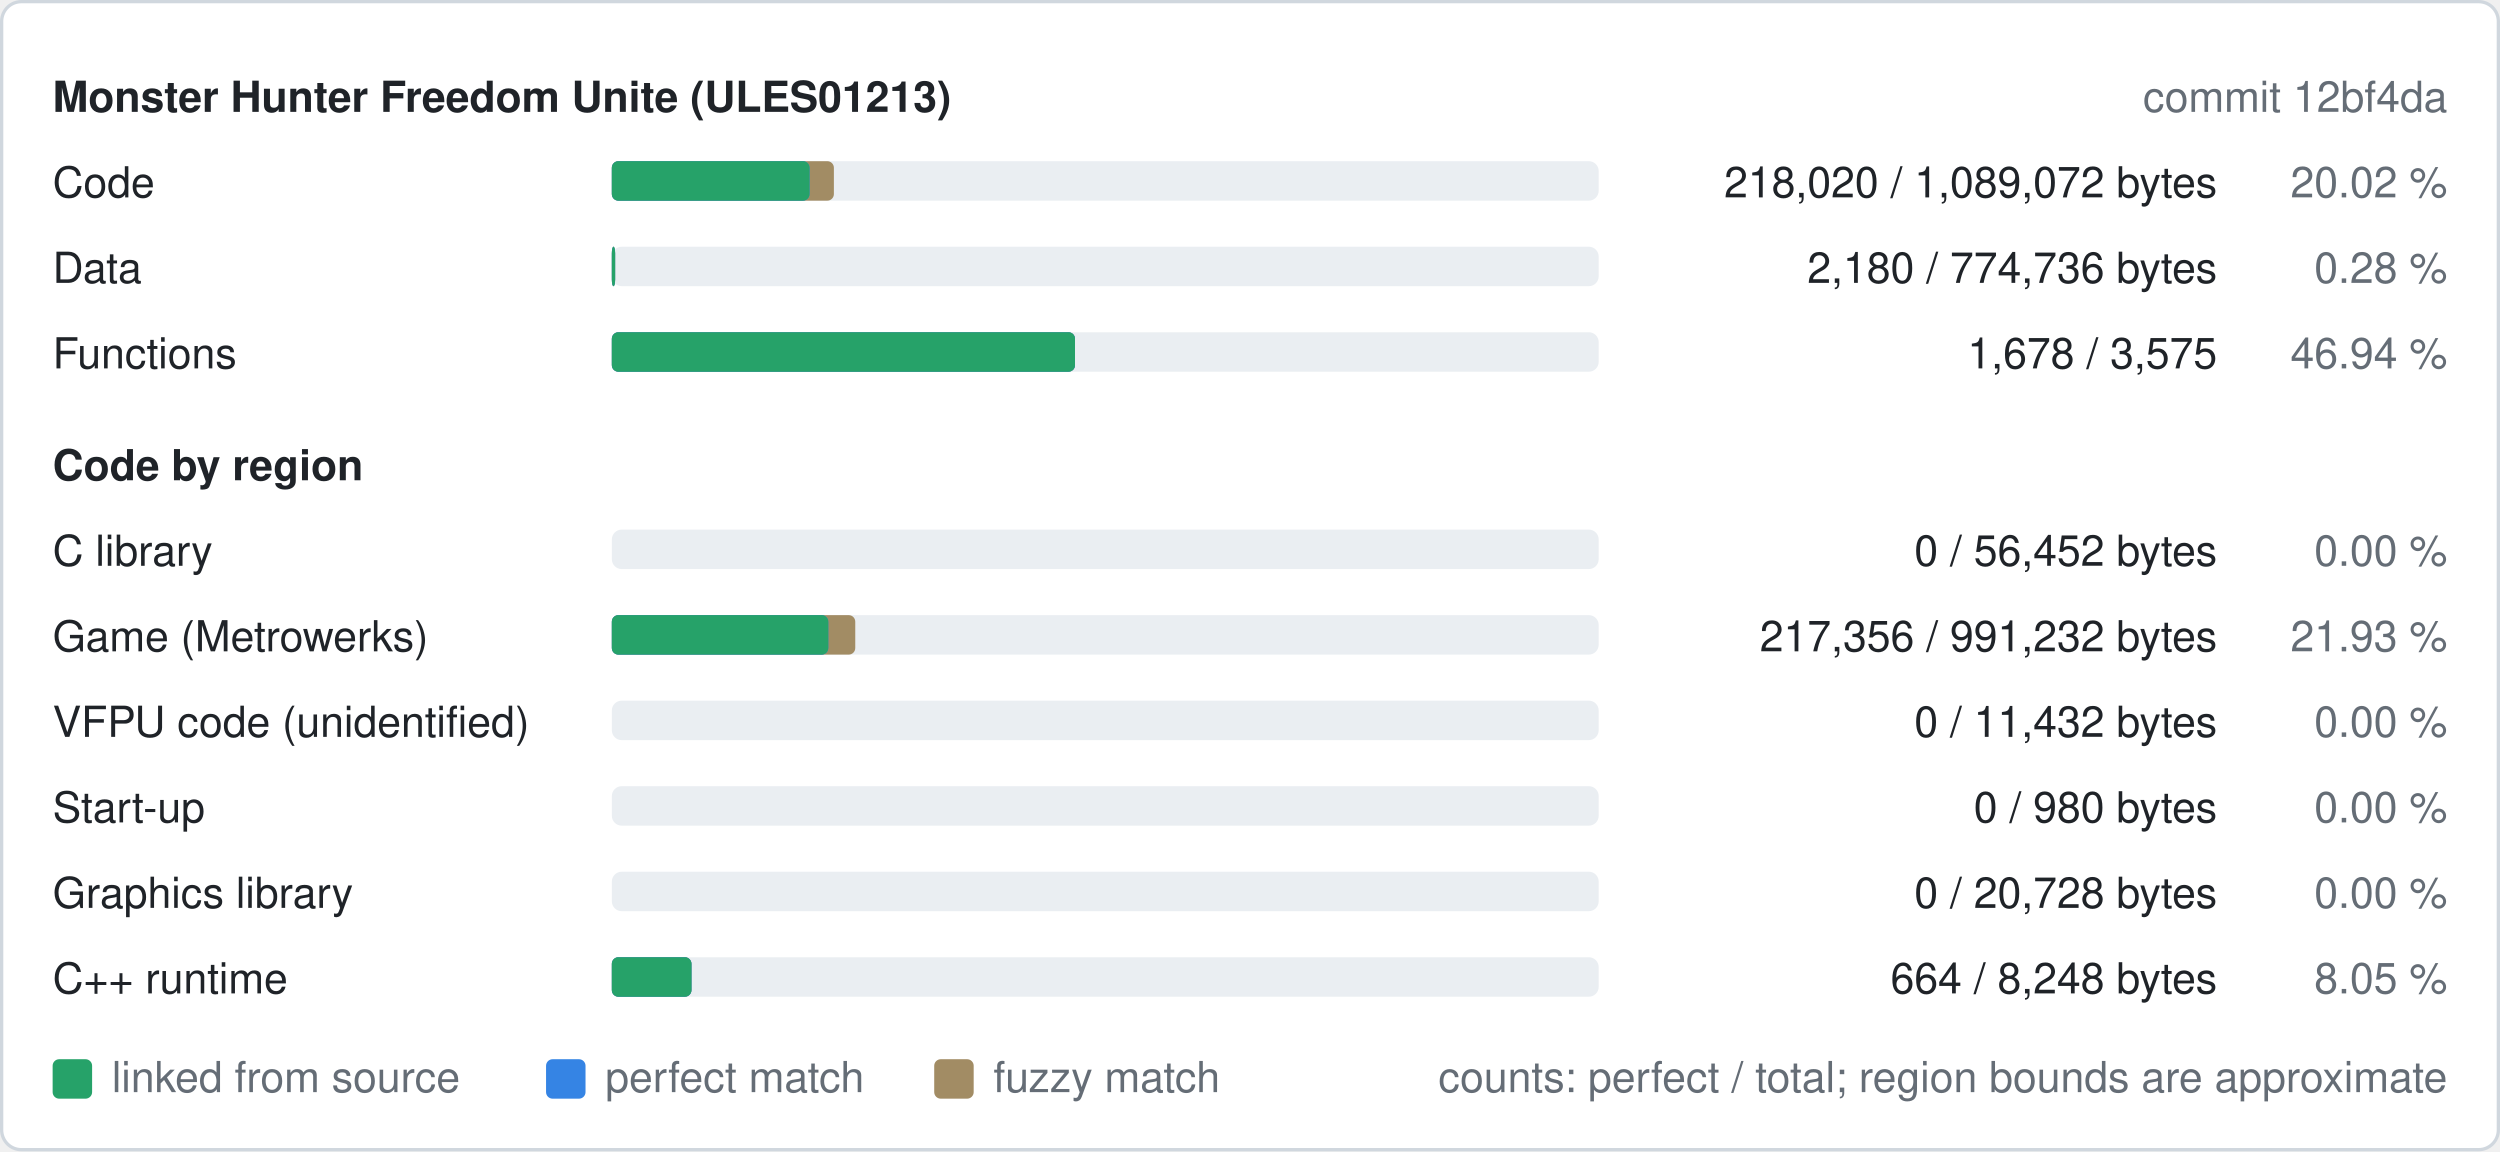
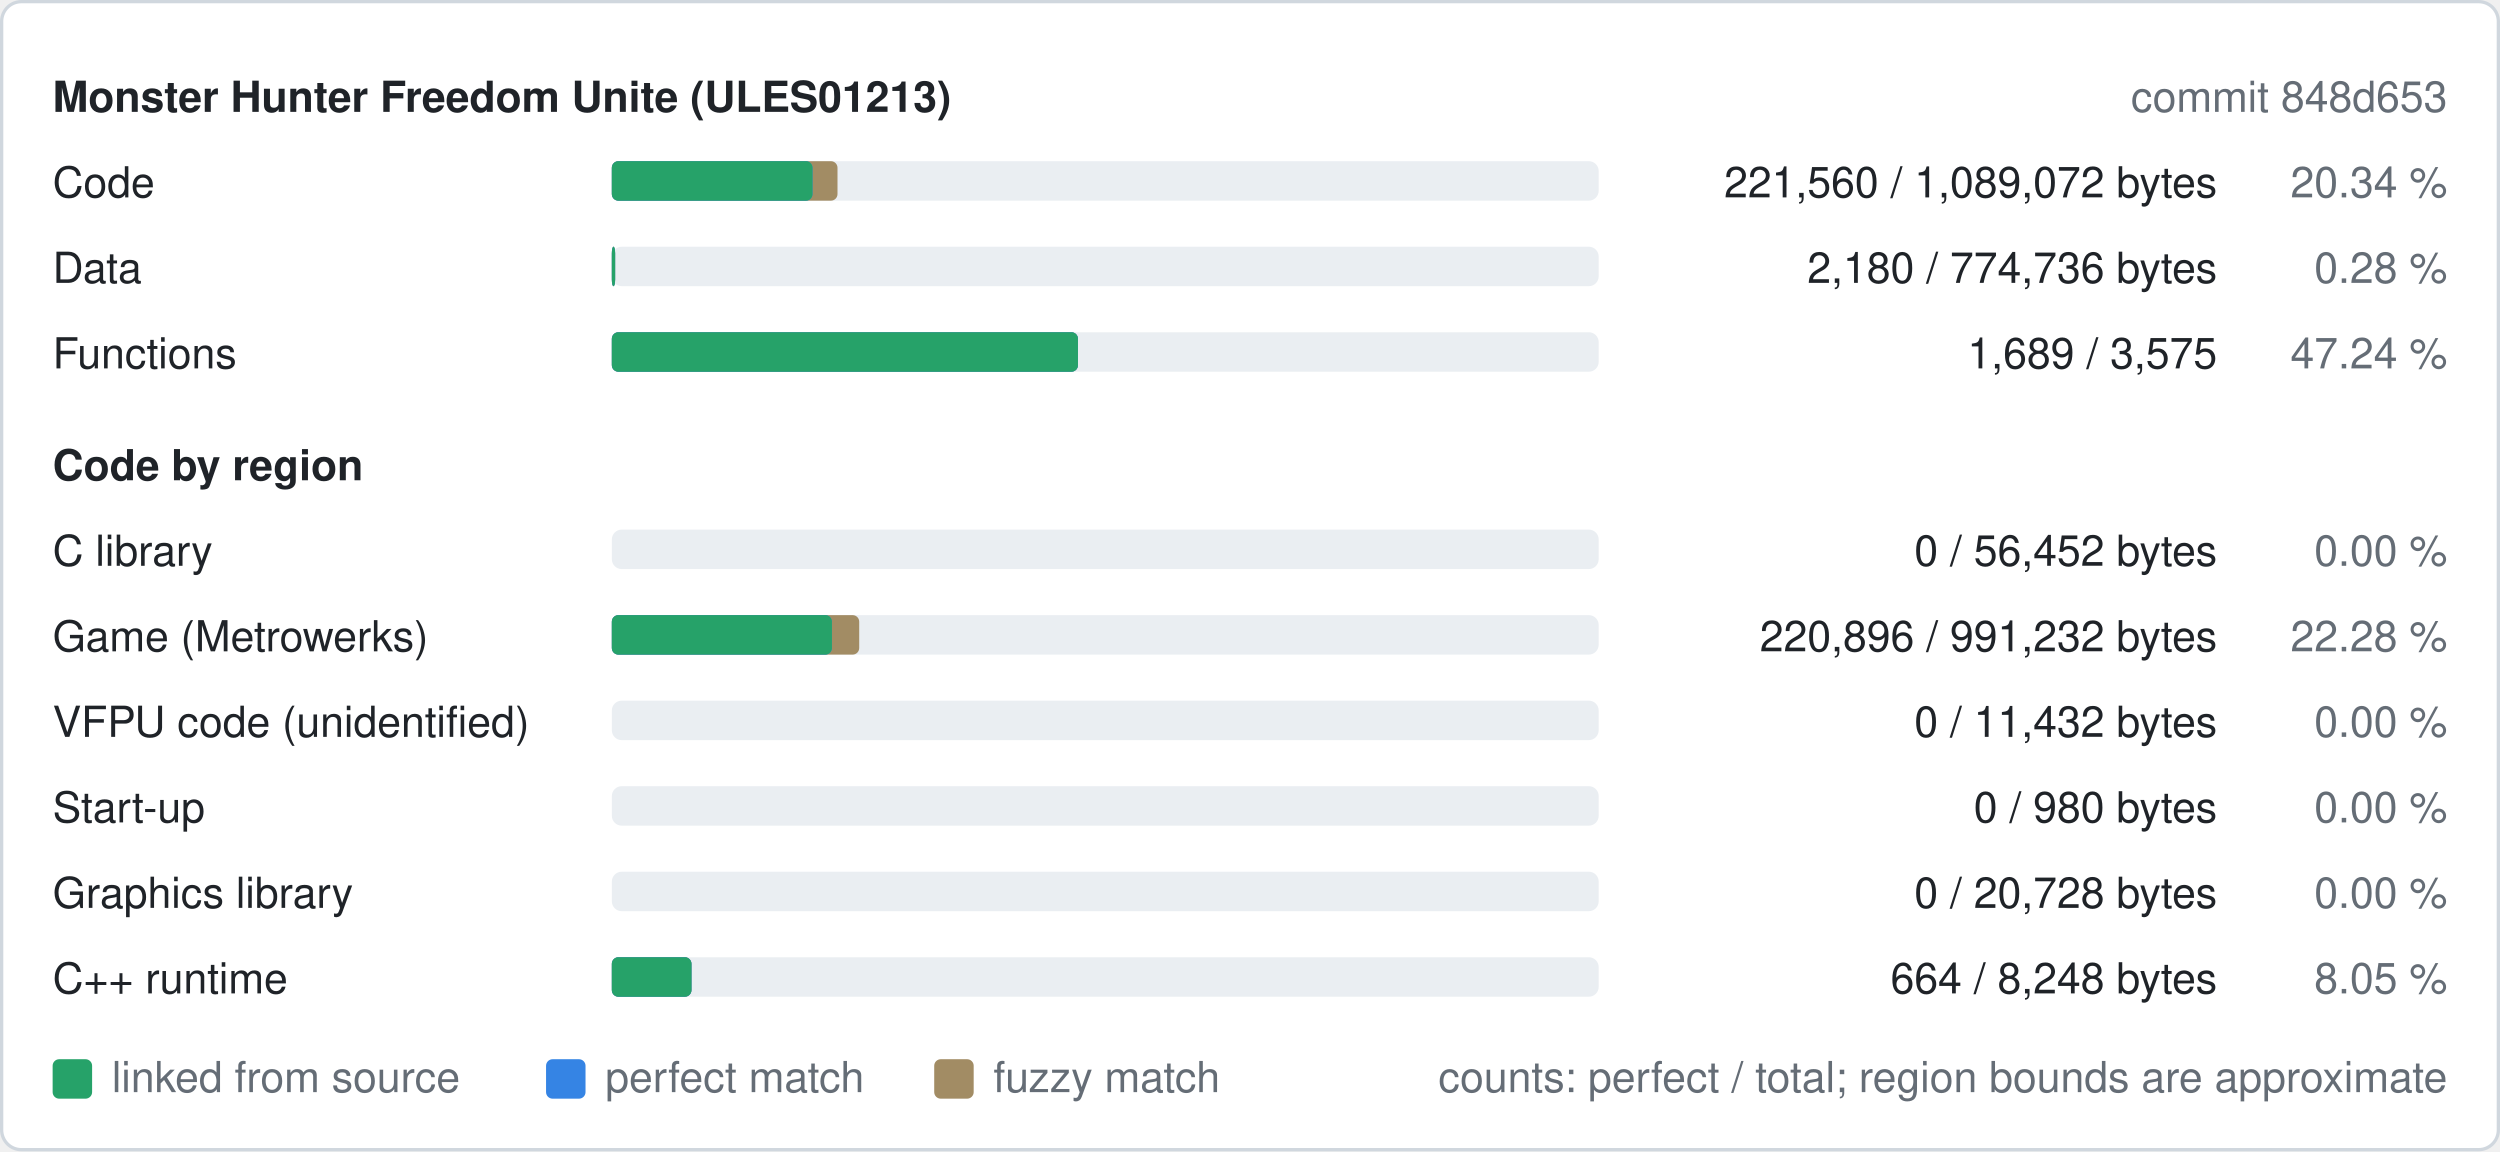
<svg xmlns="http://www.w3.org/2000/svg" width="760" height="350" viewBox="0 0 760 350" role="img" aria-label="Decompilation progress of ULES01213">
  <style>
text{font-family:-apple-system,BlinkMacSystemFont,"Segoe UI",Helvetica,Arial,sans-serif;font-size:13px}
.b{font-weight:600}
.bg{fill:#ffffff;stroke:#d0d7de}.t{fill:#1f2328}.m{fill:#656d76}.track{fill:#eaeef2}.fuzzy{fill:#a28c64}.perfect{fill:#3584e4}.linked{fill:#26a269}
@media (prefers-color-scheme: dark){.bg{fill:#0d1117;stroke:#30363d}.t{fill:#e6edf3}.m{fill:#8d96a0}.track{fill:#21262d}.fuzzy{fill:#a28c64}.perfect{fill:#3584e4}.linked{fill:#2ec27e}}
</style>
  <rect class="bg" x="0.5" y="0.5" width="759" height="349" rx="6" />
  <text class="t b" x="16" y="34">Monster Hunter Freedom Unite (ULES01213)</text>
-   <text class="m" x="744" y="34" text-anchor="end">commit 12bf4da</text>
+   <text class="m" x="744" y="34" text-anchor="end">commit 848d653</text>
  <text class="t" x="16" y="60">Code</text>
  <rect class="track" x="186" y="49" width="300" height="12" rx="3" />
-   <rect class="fuzzy" x="186" y="49" width="67.5" height="12" rx="2" />
-   <rect class="perfect" x="186" y="49" width="60.1" height="12" rx="2" />
-   <rect class="linked" x="186" y="49" width="60.1" height="12" rx="2" />
-   <text class="t" x="674" y="60" text-anchor="end">218,020 / 1,089,072 bytes</text>
-   <text class="m" x="744" y="60" text-anchor="end">20.02 %</text>
+   <rect class="fuzzy" x="186" y="49" width="68.6" height="12" rx="2" />
+   <rect class="perfect" x="186" y="49" width="61.0" height="12" rx="2" />
+   <rect class="linked" x="186" y="49" width="61.0" height="12" rx="2" />
+   <text class="t" x="674" y="60" text-anchor="end">221,560 / 1,089,072 bytes</text>
+   <text class="m" x="744" y="60" text-anchor="end">20.34 %</text>
  <text class="t" x="16" y="86">Data</text>
  <rect class="track" x="186" y="75" width="300" height="12" rx="3" />
  <rect class="fuzzy" x="186" y="75" width="1.0" height="12" rx="2" />
  <rect class="perfect" x="186" y="75" width="1.0" height="12" rx="2" />
  <rect class="linked" x="186" y="75" width="1.0" height="12" rx="2" />
  <text class="t" x="674" y="86" text-anchor="end">2,180 / 774,736 bytes</text>
  <text class="m" x="744" y="86" text-anchor="end">0.28 %</text>
  <text class="t" x="16" y="112">Functions</text>
  <rect class="track" x="186" y="101" width="300" height="12" rx="3" />
-   <rect class="fuzzy" x="186" y="101" width="140.8" height="12" rx="2" />
-   <rect class="perfect" x="186" y="101" width="140.8" height="12" rx="2" />
-   <rect class="linked" x="186" y="101" width="140.8" height="12" rx="2" />
-   <text class="t" x="674" y="112" text-anchor="end">1,678 / 3,575</text>
-   <text class="m" x="744" y="112" text-anchor="end">46.94 %</text>
+   <rect class="fuzzy" x="186" y="101" width="141.7" height="12" rx="2" />
+   <rect class="perfect" x="186" y="101" width="141.7" height="12" rx="2" />
+   <rect class="linked" x="186" y="101" width="141.7" height="12" rx="2" />
+   <text class="t" x="674" y="112" text-anchor="end">1,689 / 3,575</text>
+   <text class="m" x="744" y="112" text-anchor="end">47.24 %</text>
  <text class="t b" x="16" y="146">Code by region</text>
  <text class="t" x="16" y="172">C library</text>
  <rect class="track" x="186" y="161" width="300" height="12" rx="3" />
  <text class="t" x="674" y="172" text-anchor="end">0 / 56,452 bytes</text>
  <text class="m" x="744" y="172" text-anchor="end">0.00 %</text>
  <text class="t" x="16" y="198">Game (Metrowerks)</text>
  <rect class="track" x="186" y="187" width="300" height="12" rx="3" />
-   <rect class="fuzzy" x="186" y="187" width="74.0" height="12" rx="2" />
-   <rect class="perfect" x="186" y="187" width="65.8" height="12" rx="2" />
-   <rect class="linked" x="186" y="187" width="65.8" height="12" rx="2" />
-   <text class="t" x="674" y="198" text-anchor="end">217,356 / 991,232 bytes</text>
-   <text class="m" x="744" y="198" text-anchor="end">21.93 %</text>
+   <rect class="fuzzy" x="186" y="187" width="75.2" height="12" rx="2" />
+   <rect class="perfect" x="186" y="187" width="66.9" height="12" rx="2" />
+   <rect class="linked" x="186" y="187" width="66.9" height="12" rx="2" />
+   <text class="t" x="674" y="198" text-anchor="end">220,896 / 991,232 bytes</text>
+   <text class="m" x="744" y="198" text-anchor="end">22.28 %</text>
  <text class="t" x="16" y="224">VFPU code (unidentified)</text>
  <rect class="track" x="186" y="213" width="300" height="12" rx="3" />
  <text class="t" x="674" y="224" text-anchor="end">0 / 11,432 bytes</text>
  <text class="m" x="744" y="224" text-anchor="end">0.00 %</text>
  <text class="t" x="16" y="250">Start-up</text>
  <rect class="track" x="186" y="239" width="300" height="12" rx="3" />
  <text class="t" x="674" y="250" text-anchor="end">0 / 980 bytes</text>
  <text class="m" x="744" y="250" text-anchor="end">0.00 %</text>
  <text class="t" x="16" y="276">Graphics library</text>
  <rect class="track" x="186" y="265" width="300" height="12" rx="3" />
  <text class="t" x="674" y="276" text-anchor="end">0 / 20,728 bytes</text>
  <text class="m" x="744" y="276" text-anchor="end">0.00 %</text>
  <text class="t" x="16" y="302">C++ runtime</text>
  <rect class="track" x="186" y="291" width="300" height="12" rx="3" />
  <rect class="fuzzy" x="186" y="291" width="24.2" height="12" rx="2" />
  <rect class="perfect" x="186" y="291" width="24.2" height="12" rx="2" />
  <rect class="linked" x="186" y="291" width="24.2" height="12" rx="2" />
  <text class="t" x="674" y="302" text-anchor="end">664 / 8,248 bytes</text>
  <text class="m" x="744" y="302" text-anchor="end">8.05 %</text>
  <rect class="linked" x="16" y="322" width="12" height="12" rx="2" />
  <text class="m" x="34" y="332">linked from source</text>
  <rect class="perfect" x="166" y="322" width="12" height="12" rx="2" />
  <text class="m" x="184" y="332">perfect match</text>
  <rect class="fuzzy" x="284" y="322" width="12" height="12" rx="2" />
  <text class="m" x="302" y="332">fuzzy match</text>
  <text class="m" x="744" y="332" text-anchor="end">counts: perfect / total; region bounds are approximate</text>
</svg>
